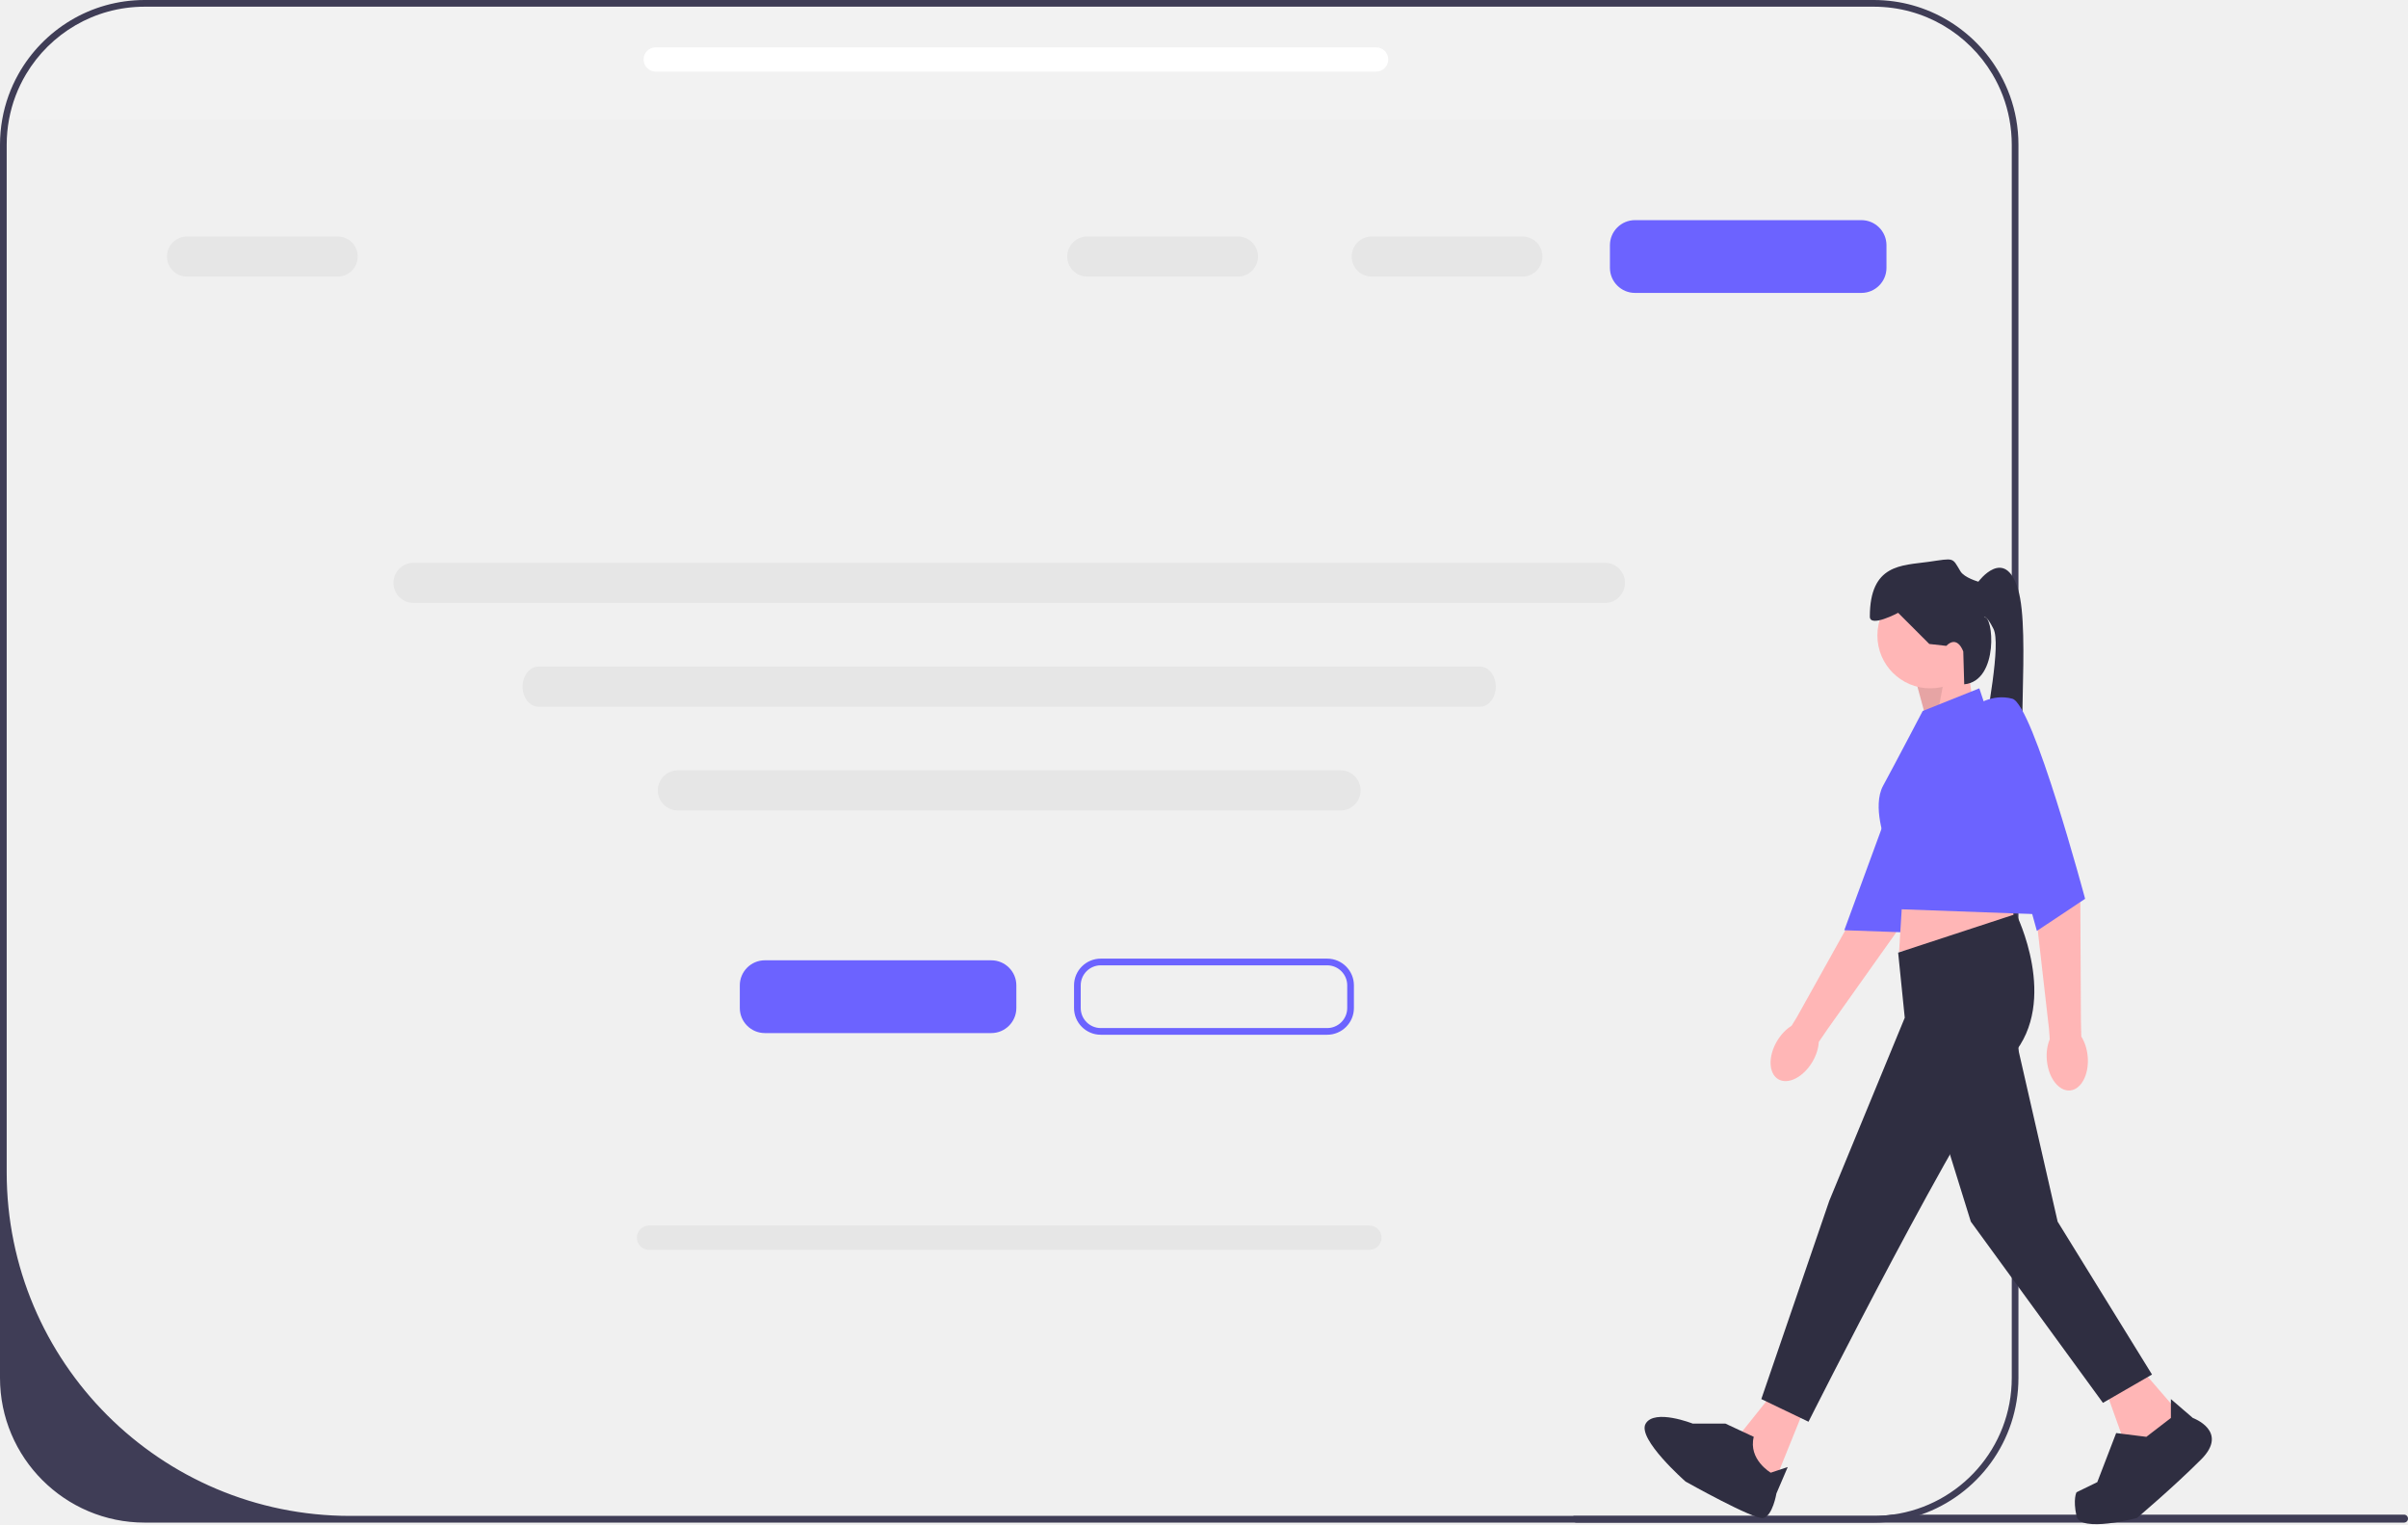
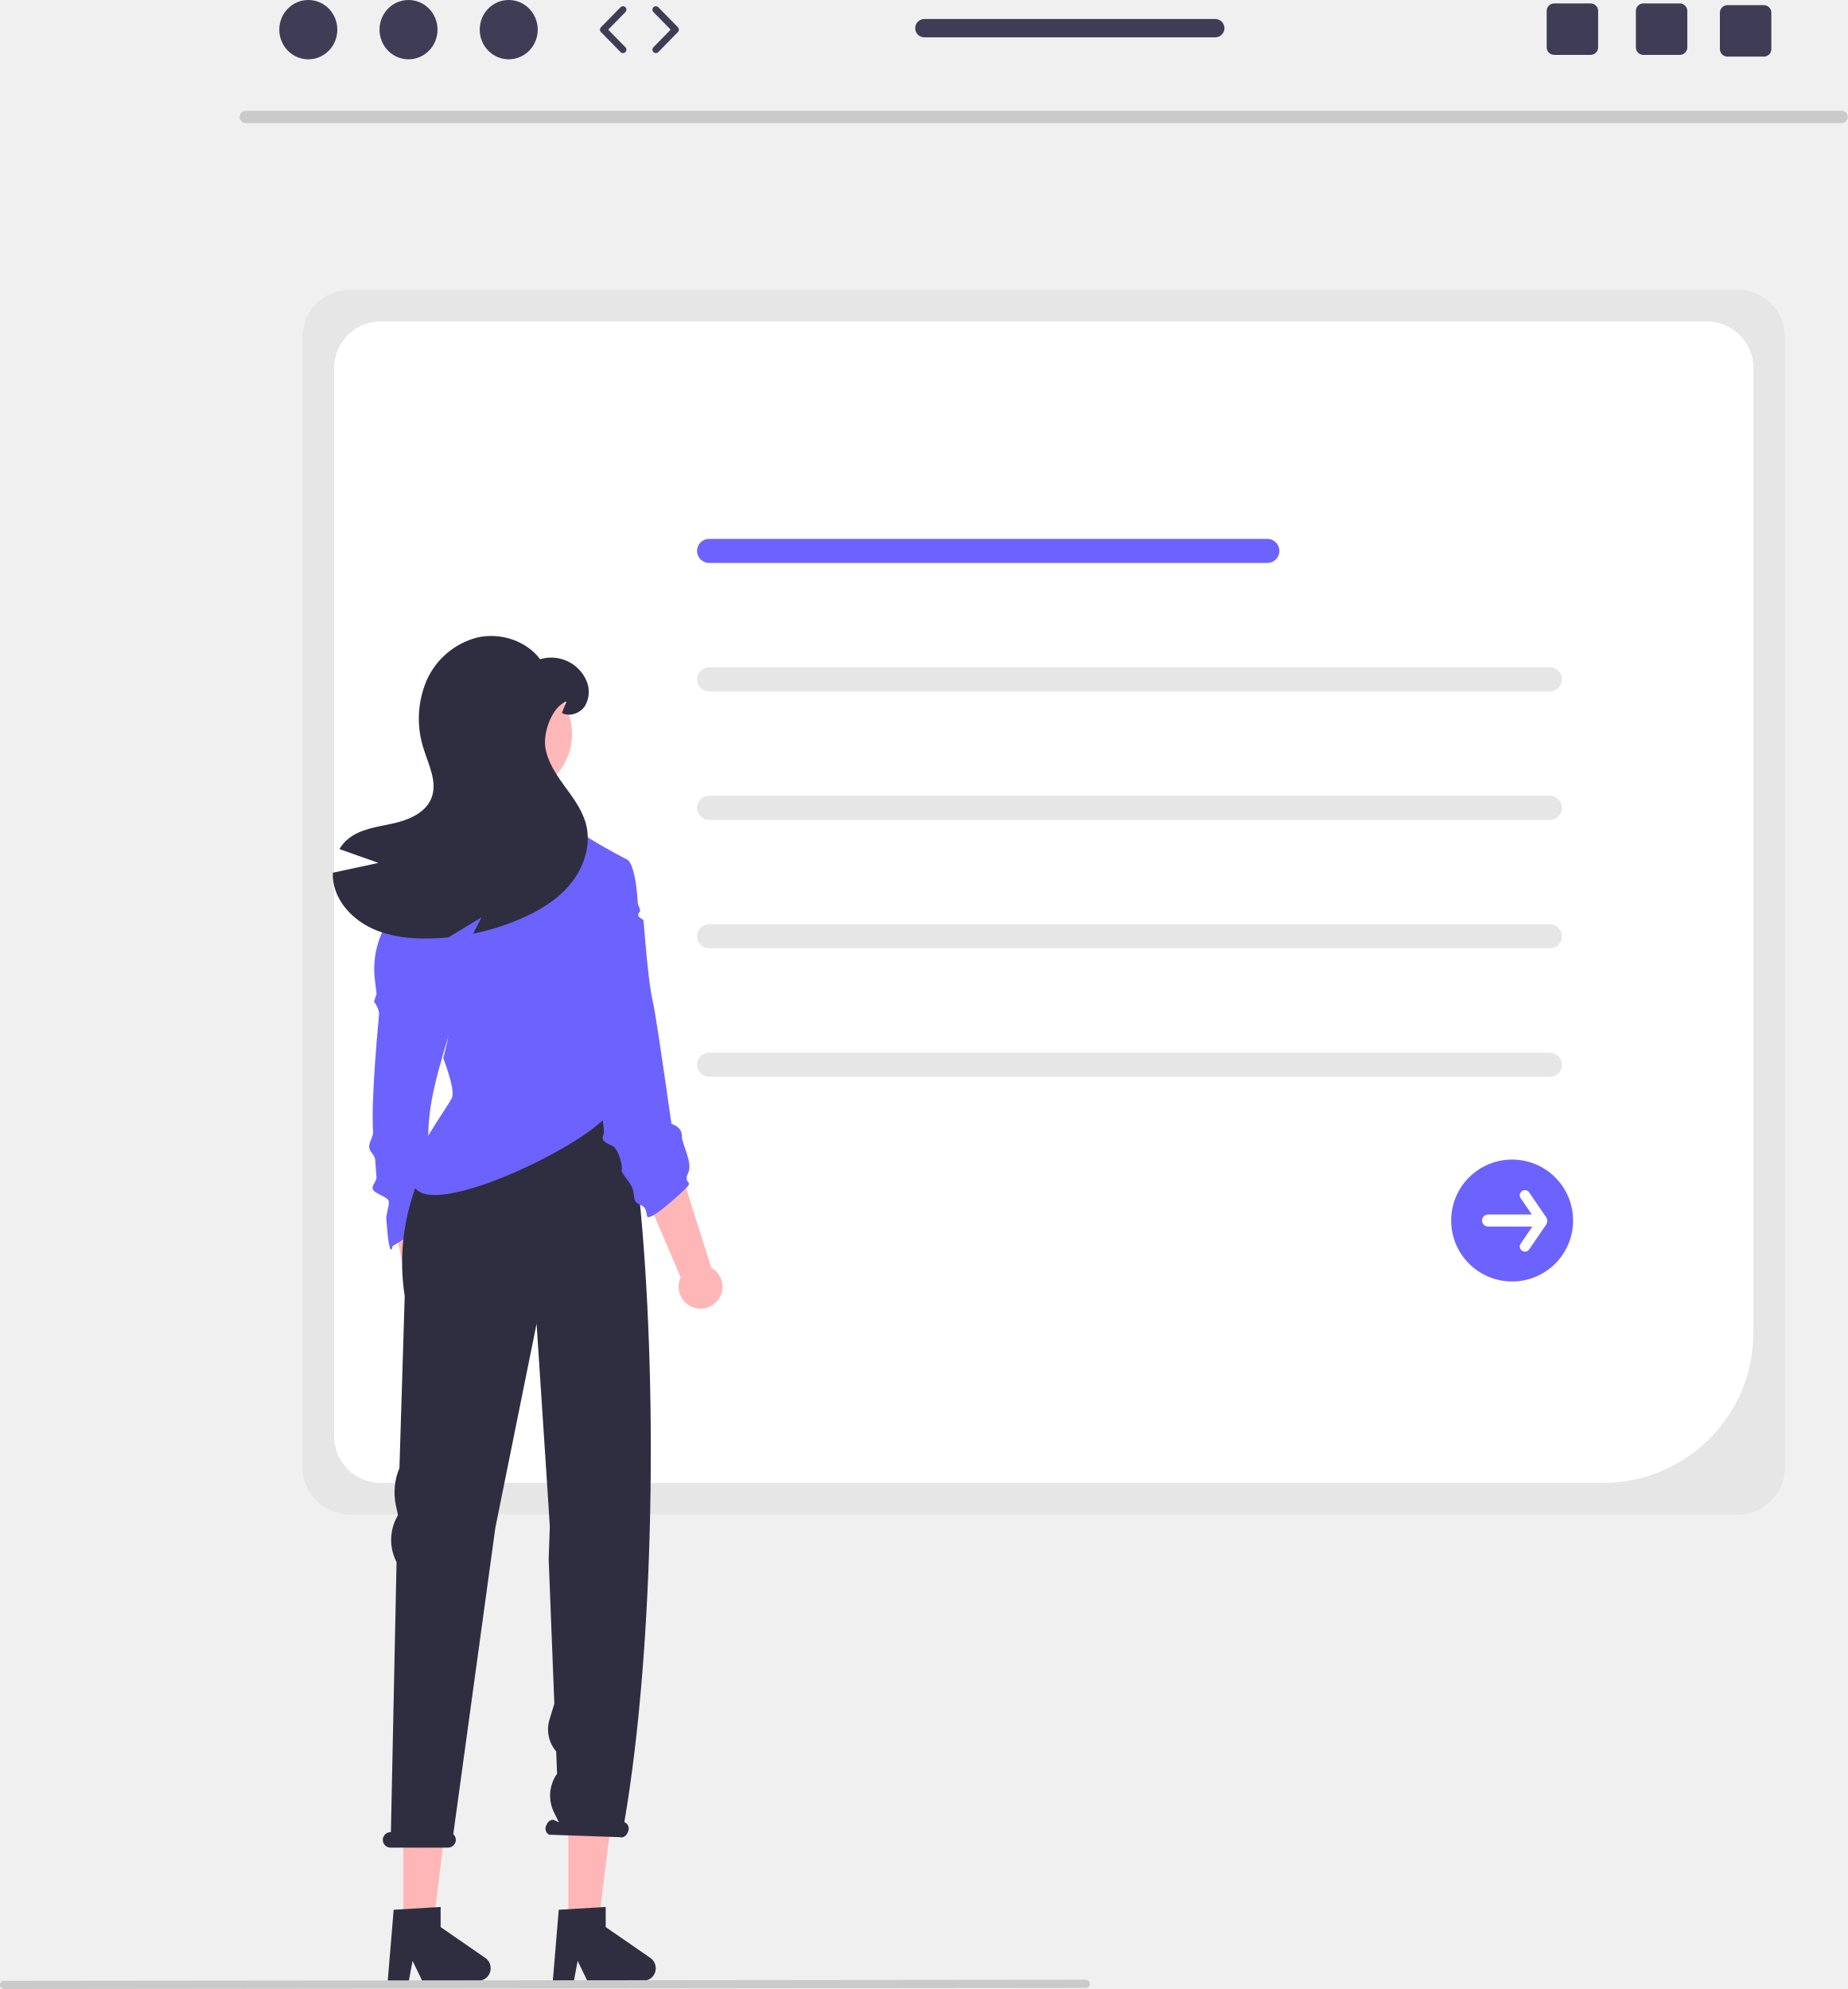
- <svg xmlns="http://www.w3.org/2000/svg" width="719.53" height="455.365" viewBox="0 0 719.53 455.365">
-   <path d="M602.46,35.65H.67c.85-4.82,2.51-9.38,4.83-13.51C12.91,8.94,27.04,0,43.23,0H559.9c16.18,0,30.32,8.94,37.72,22.14,2.32,4.13,3.99,8.69,4.84,13.51Z" fill="#f2f2f2" />
-   <path d="M719.53,453.7c0,.66-.53,1.19-1.19,1.19h-247.29c-.66,0-1.19-.53-1.19-1.19,0-.32,.12-.6,.32-.81h89.72c1.91,0,3.78-.13,5.62-.38h152.82c.66,0,1.19,.53,1.19,1.19Z" fill="#3f3d56" />
-   <path d="M442.218,211.14H160.905c-2.614,0-4.741-2.691-4.741-6s2.127-6,4.741-6H442.218c2.614,0,4.741,2.691,4.741,6s-2.127,6-4.741,6Z" fill="#e6e6e6" />
-   <path d="M602.46,35.65c-.85-4.82-2.52-9.38-4.84-13.51-7.4-13.2-21.54-22.14-37.72-22.14H43.23C27.04,0,12.91,8.94,5.5,22.14c-2.32,4.13-3.98,8.69-4.83,13.51-.44,2.46-.67,4.99-.67,7.58V411.66c0,23.84,19.39,43.23,43.23,43.23H559.9c4.94,0,9.7-.84,14.13-2.38,16.92-5.86,29.1-21.96,29.1-40.85V43.23c0-2.58-.23-5.12-.67-7.58Zm-1.33,376.01c0,20.86-15.5,38.11-35.61,40.85-1.84,.25-3.71,.38-5.62,.38H104.64c-56.69,0-102.64-45.96-102.64-102.65V43.23c0-2.59,.24-5.12,.7-7.58,.9-4.86,2.65-9.41,5.1-13.51C14.99,10.08,28.17,2,43.23,2H559.9c15.06,0,28.24,8.08,35.43,20.14,2.45,4.1,4.2,8.65,5.1,13.51,.46,2.46,.7,4.99,.7,7.58V411.66Z" fill="#3f3d56" />
-   <g>
-     <polygon points="575.926 216.08 572.542 203.672 587.77 198.032 589.462 209.312 575.926 216.08" fill="#ffb6b6" />
-     <polygon points="575.926 216.08 572.542 203.672 581.51 199.889 578.724 214.517 575.926 216.08" isolation="isolate" opacity=".1" />
-     <g>
-       <path d="M531.349,322.417c-2.909-1.73-3.062-6.838-.343-11.409,1.19-2.001,2.734-3.567,4.337-4.55l1.597-2.609,20.202-36.216s8.843-34.156,12.443-38.286c3.6-4.13,8.806-3.157,8.806-3.157l4.617,4.101-16.479,48.377-20.336,28.638-2.725,3.985c-.099,1.878-.739,3.982-1.93,5.983-2.719,4.571-7.282,6.873-10.19,5.142v0Z" fill="#ffb6b6" />
-       <path d="M575.093,212.535s6.426-.248,10.48,4.743-17.185,61.249-17.185,61.249l-17.3-.612,24.005-65.379h0Z" fill="#6c63ff" />
-     </g>
-     <circle cx="576.772" cy="189.854" r="15.792" fill="#ffb6b6" />
-     <polygon points="539.831 419.114 529.115 445.621 522.912 439.417 520.656 427.573 529.679 416.294 539.831 419.114" fill="#ffb6b6" />
-     <polygon points="640.22 409.526 650.936 421.934 645.86 432.085 634.58 430.393 628.941 414.602 640.22 409.526" fill="#ffb6b6" />
-     <polygon points="568.876 261.48 567.466 284.322 602.433 278.118 600.177 264.018 568.876 261.48" fill="#ffb6b6" />
-     <path d="M567.184,284.604l35.249-11.562s12.972,25.943-1.128,42.299-60.91,109.413-60.91,109.413l-14.1-6.768,20.303-59.218,22.559-54.706-1.974-19.457h0Z" fill="#2f2e41" />
-     <polygon points="601.305 305.753 614.841 364.971 643.04 410.654 628.377 419.114 588.898 364.971 575.926 323.236 601.305 305.753" fill="#2f2e41" />
-     <path d="M515.58,425.318h-9.768s-11.397-4.512-14.069,0,11.918,17.308,11.918,17.308c0,0,20.378,11.455,23.198,10.891s3.948-7.332,3.948-7.332l3.384-7.896-5.076,1.692s-6.768-3.948-5.076-10.716l-8.46-3.948h0Z" fill="#2f2e41" />
-     <path d="M648.68,423.626v-5.64l6.557,5.64s10.927,3.948,2.467,12.408c-8.46,8.46-19.175,17.483-19.175,17.483,0,0-16.919,4.512-18.047-.564s0-7.13,0-7.13l6.204-3.022,5.64-14.664,9.024,1.128,7.332-5.64,0-0Z" fill="#2f2e41" />
-     <path d="M581.566,192.956l-5.076-.564-9.306-9.306s-8.46,4.512-8.46,1.128c0-15.792,9.588-15.228,17.484-16.356,7.896-1.128,7.05-1.41,9.588,2.82,1.161,1.934,5.358,3.102,5.358,3.102,0,0,7.896-10.716,11.844,2.256,3.948,12.972-1.128,53.014,2.82,56.398,3.948,3.384-16.21,6.763-14.027-6.488s6.131-33.555,3.875-38.066c-2.256-4.512-2.82-3.384-2.82-3.384,2.796-1.141,4.622,18.964-5.919,19.949l-.285-9.797s-1.692-5.076-5.076-1.692l0-0Z" fill="#2f2e41" />
-     <path d="M574.516,212.414l16.919-6.768,22.559,67.678-46.416-1.691-4.179-20.2s-4.08-10.513-.697-16.717,11.813-22.303,11.813-22.303l0-0Z" fill="#6c63ff" />
-     <g>
-       <path d="M618.543,325.783c-3.372,.29-6.474-3.771-6.93-9.07-.199-2.32,.142-4.492,.871-6.225l-.224-3.051-4.699-41.202s-8.748-33.703-8.231-39.157c.518-5.454,1.335-6.902,1.335-6.902l6.142,.64,14.814,48.913,.173,35.123,.109,4.827c1.014,1.584,1.721,3.666,1.92,5.986,.455,5.299-1.909,9.829-5.281,10.119v0Z" fill="#ffb6b6" />
-       <path d="M590.026,211.004s5.076-3.948,11.28-2.256,21.744,59.782,21.744,59.782l-14.413,9.588-18.611-67.114Z" fill="#6c63ff" />
-     </g>
-   </g>
-   <path d="M296.205,308.64h-67.656c-4.129,0-7.488-3.359-7.488-7.488v-6.767c0-4.129,3.359-7.487,7.488-7.487h67.656c4.129,0,7.488,3.358,7.488,7.487v6.767c0,4.129-3.359,7.488-7.488,7.488Z" fill="#6c63ff" />
-   <path d="M556.205,87.511h-67.656c-4.129,0-7.488-3.359-7.488-7.488v-6.767c0-4.129,3.359-7.487,7.488-7.487h67.656c4.129,0,7.488,3.358,7.488,7.487v6.767c0,4.129-3.359,7.488-7.488,7.488Z" fill="#6c63ff" />
-   <path d="M396.573,309.14h-67.656c-4.405,0-7.988-3.584-7.988-7.988v-6.767c0-4.404,3.583-7.987,7.988-7.987h67.656c4.405,0,7.988,3.583,7.988,7.987v6.767c0,4.404-3.583,7.988-7.988,7.988Zm-67.656-20.742c-3.302,0-5.988,2.686-5.988,5.987v6.767c0,3.302,2.687,5.988,5.988,5.988h67.656c3.302,0,5.988-2.687,5.988-5.988v-6.767c0-3.302-2.687-5.987-5.988-5.987h-67.656Z" fill="#6c63ff" />
-   <path d="M479.561,180.14H123.561c-3.309,0-6-2.691-6-6s2.691-6,6-6H479.561c3.309,0,6,2.691,6,6s-2.691,6-6,6Z" fill="#e6e6e6" />
-   <path d="M100.89,82.64H55.89c-3.309,0-6-2.691-6-6s2.691-6,6-6h45c3.309,0,6,2.691,6,6s-2.691,6-6,6Z" fill="#e6e6e6" />
-   <path d="M369.89,82.64h-45c-3.309,0-6-2.691-6-6s2.691-6,6-6h45c3.309,0,6,2.691,6,6s-2.691,6-6,6Z" fill="#e6e6e6" />
-   <path d="M454.89,82.64h-45c-3.309,0-6-2.691-6-6s2.691-6,6-6h45c3.309,0,6,2.691,6,6s-2.691,6-6,6Z" fill="#e6e6e6" />
-   <path d="M400.561,242.14H202.561c-3.309,0-6-2.691-6-6s2.691-6,6-6h198c3.309,0,6,2.691,6,6s-2.691,6-6,6Z" fill="#e6e6e6" />
-   <path d="M409.189,373.396H193.934c-2.001,0-3.628-1.627-3.628-3.628s1.627-3.628,3.628-3.628h215.256c2.001,0,3.628,1.627,3.628,3.628s-1.627,3.628-3.628,3.628h-0Z" fill="#e6e6e6" />
-   <path d="M411.193,21.396H195.937c-2.001,0-3.628-1.627-3.628-3.628s1.627-3.628,3.628-3.628h215.256c2.001,0,3.628,1.627,3.628,3.628s-1.627,3.628-3.628,3.628h-0Z" fill="#fff" />
+ <svg xmlns="http://www.w3.org/2000/svg" width="538.716" height="579.819" viewBox="0 0 538.716 579.819">
+   <path d="M506.768,441.458H101.832c-7.512-.009-13.6-6.097-13.609-13.609V98.126c.009-7.512,6.097-13.6,13.609-13.609H506.768c7.512,.009,13.6,6.097,13.609,13.609V427.849c-.009,7.512-6.097,13.6-13.609,13.609Z" fill="#e6e6e6" />
+   <path d="M467.423,432.279H111.014c-7.512-.009-13.6-6.097-13.609-13.609V107.313c.009-7.512,6.097-13.6,13.609-13.609H497.588c7.512,.009,13.6,6.097,13.609,13.609V388.504c-.027,24.164-19.61,43.747-43.774,43.774Z" fill="#fff" />
+   <path d="M369.483,164.107H206.729c-1.938,0-3.51-1.571-3.51-3.51s1.571-3.51,3.51-3.51h162.753c1.938,0,3.51,1.571,3.51,3.51s-1.571,3.51-3.51,3.51Z" fill="#6c63ff" />
+   <path d="M451.871,201.554H206.729c-1.938,0-3.51-1.571-3.51-3.51s1.571-3.51,3.51-3.51h245.142c1.938,0,3.51,1.571,3.51,3.51s-1.571,3.51-3.51,3.51Z" fill="#e6e6e6" />
+   <path d="M451.871,239.001H206.729c-1.938,0-3.51-1.571-3.51-3.51s1.571-3.51,3.51-3.51h245.142c1.938,0,3.51,1.571,3.51,3.51s-1.571,3.51-3.51,3.51Z" fill="#e6e6e6" />
+   <path d="M451.871,276.448H206.729c-1.938,0-3.51-1.571-3.51-3.51s1.571-3.51,3.51-3.51h245.142c1.938,0,3.51,1.571,3.51,3.51s-1.571,3.51-3.51,3.51Z" fill="#e6e6e6" />
+   <path d="M451.871,313.895H206.729c-1.938,0-3.51-1.571-3.51-3.51s1.571-3.51,3.51-3.51h245.142c1.938,0,3.51,1.571,3.51,3.51s-1.571,3.51-3.51,3.51Z" fill="#e6e6e6" />
+   <path d="M440.847,373.569c-9.815,0-17.772-7.957-17.772-17.772s7.957-17.772,17.772-17.772c9.815,0,17.772,7.957,17.772,17.772h0c-0,9.815-7.957,17.772-17.772,17.772Z" fill="#6c63ff" />
+   <path d="M450.845,354.953l-5.038-7.354c-.465-.682-1.394-.858-2.076-.394-.682,.465-.858,1.394-.394,2.076l.004,.006,3.258,4.756h-12.765c-.968-.003-1.755,.78-1.758,1.748s.78,1.755,1.748,1.758h12.936l-3.419,4.99c-.464,.683-.286,1.612,.397,2.075,.679,.461,1.602,.288,2.068-.386l5.038-7.354c.334-.597,.334-1.325,0-1.922Z" fill="#fff" />
+   <path d="M536.947,35.893H71.654c-.998-.021-1.789-.847-1.768-1.845,.021-.968,.8-1.747,1.768-1.768h465.293c.998,.021,1.789,.847,1.768,1.845-.021,.968-.8,1.747-1.768,1.768Z" fill="#cacaca" />
+   <path d="M129.883,392.036c2.69-2.251,3.047-6.257,.796-8.947-.24-.287-.505-.552-.792-.792l-3.853-33.295-12.234,2.833,6.799,31.561c-2.082,2.847-1.461,6.843,1.386,8.924,2.382,1.742,5.647,1.624,7.898-.284Z" fill="#ffb6b6" />
+   <path d="M128.619,354.431l-14.164,8.836s-.862,5.179-1.836-7.836c-.102-1.359,.846-3.725,.742-5.12-.118-1.573-4.623-2.289-4.742-3.88-.085-1.133,1.218-2.141,1.134-3.271-.127-1.712-.254-3.414-.378-5.088-.104-1.401-1.656-2.289-1.756-3.641-.101-1.363,1.25-3.19,1.155-4.482-.714-9.688,1.755-34.063,1.755-34.559-.191-1.244-.71-2.415-1.505-3.392l.756-2.261-.5-4.242c-.657-5.575,.515-11.212,3.339-16.063h0l3.597-2.355,16.598,27.917c-6.985,24.158-11.544,33.647-4.195,59.438Z" fill="#6c63ff" />
+   <polygon points="117.567 562.585 126.135 562.585 130.213 529.536 117.567 529.536 117.567 562.585" fill="#ffb6b6" />
+   <path d="M114.771,556.717l13.689-.817v5.865l13.014,8.988c1.665,1.15,2.083,3.431,.933,5.096-.684,.991-1.811,1.582-3.015,1.582h-16.297l-2.809-5.801-1.097,5.801h-6.145l1.726-20.714Z" fill="#2f2e41" />
+   <polygon points="165.696 562.585 174.264 562.585 178.341 529.536 165.696 529.536 165.696 562.585" fill="#ffb6b6" />
+   <path d="M162.899,556.717l13.689-.817v5.865l13.014,8.988c1.665,1.15,2.083,3.431,.933,5.096-.684,.991-1.811,1.582-3.015,1.582h-16.297l-2.809-5.801-1.097,5.801h-6.145l1.726-20.714Z" fill="#2f2e41" />
+   <path d="M113.93,534.086h.033l1.648-78.705c-2.166-4.178-2.097-9.162,.184-13.278l.236-.427-.612-2.835c-.786-3.643-.425-7.44,1.032-10.87l1.537-50.125c-5.492-35.593,20.681-58.805,20.681-58.805h39.208l8.417,28.92c5.565,54.215,4.555,132.014-4.275,183.198l.241,.122c.948,.529,1.314,1.71,.831,2.682-.408,1.182-1.441,1.898-2.308,1.599l-20.706-.72c-.949-.529-1.314-1.71-.831-2.682,.408-1.182,1.441-1.898,2.308-1.599l1.408,.712-1.453-2.957c-1.782-3.627-1.437-7.938,.898-11.236h0l-.254-6.51h0c-2.201-2.578-2.933-6.102-1.94-9.343l1.397-4.559-1.65-42.217,.333-9.471-.686-10.745-3.174-48.331-12.014,59.433-12.271,89.347c.601,.542,.864,1.364,.69,2.154-.261,1.06-1.221,1.798-2.312,1.776h-16.656c-1.253-.001-2.268-1.018-2.267-2.271,0-.203,.028-.406,.082-.601,.289-.995,1.209-1.674,2.245-1.656Z" fill="#2f2e41" />
+   <path d="M209.21,379.098c2.214-2.721,1.802-6.722-.919-8.935-.29-.236-.601-.446-.928-.627l-10.109-31.956-11.473,5.106,12.672,29.694c-1.503,3.191-.135,6.996,3.056,8.498,2.67,1.257,5.853,.522,7.701-1.779h-0Z" fill="#ffb6b6" />
+   <path d="M167.612,277.507s11.53,40.802,11.008,44.924c-1.077,8.5-54.06,34.627-58,23l.494-3.822c-1.991-3.981,10.154-19.781,10.744-21.848,.749-2.643-2.643-11.319-2.643-11.319,0,0,2.344-7.921,1.97-12.825-.381-4.904-1.512-4.148-5.66-7.172-4.148-3.017-10.938-16.972-10.938-16.972,0,0,3.017-13.581,3.017-16.223s12.395-7.144,13.9-8.649c.655-.874,1.207-1.822,1.644-2.823,.305-.61,.111-2.025,.437-2.726,.208-.458,.936-.173,1.151-.645,.208-.458,.028-.985,.236-1.436,.271-.596,.922-1.117,1.179-1.678,1.179-2.58,2.185-4.682,2.497-4.682,.749,0,24.9,3.399,24.9,3.399,1.314,2.033,2.829,3.929,4.522,5.66,2.643,2.636,15.009,9.051,15.009,9.051l-15.467,26.787Z" fill="#6c63ff" />
+   <path d="M200.223,346.15c-1.887,1.887-11.222,10.549-11.604,8.28-.375-2.261-.578-2.531-2.09-3.28-1.512-.756-1.512-1.131-1.887-3.773-.375-2.643-3.773-5.285-3.392-6.416,.375-1.131,.025,.308,.025-.83,0-1.131-1.131-5.278-2.643-6.034-1.505-.756-3.773-1.505-2.636-3.392,1.131-1.887-10.647-58.484-10.647-58.484l10.563-20.745,7.165-.756s2.177,1.246,2.859,12.477c.035,.569,.655,1.613,.681,2.234,.022,.516-.549,.602-.533,1.155,.003,.118,.007,.237,.01,.357,.014,.551,1.501,.956,1.523,1.487,.04,.949,.624,7.005,.687,7.895,.071,1.003,.155,1.97,.251,2.899,1.043,10.121,1.416,10.976,2.062,14.206,1,5,5.145,34.202,5.145,34.202,0,0,3.017,.749,3.017,3.392s3.328,7.954,1.823,10.971c-1.512,3.024,1.505,2.268-.381,4.155Z" fill="#6c63ff" />
+   <circle cx="148.875" cy="213.942" r="17.894" fill="#ffb8b8" />
+   <path d="M110.315,251.548c-3.787-1.342-7.573-2.686-11.36-4.033,.653-1.095,1.484-2.073,2.459-2.894,3.605-3.01,8.581-3.554,13.159-4.57,4.585-1.016,9.561-3.097,11.236-7.479,1.741-4.556-.783-9.474-2.249-14.116-2.164-6.512-1.901-13.586,.74-19.919,2.735-6.34,8.268-11.044,14.965-12.723,6.63-1.473,14.123,.928,18.2,6.354,5.436-1.631,11.233,1.053,13.507,6.253,1.049,2.389,.887,5.136-.435,7.385-1.415,2.14-4.439,3.235-6.717,2.046l1.32-3.351c-4.084,1.385-6.739,8.77-6.188,13.05,.544,4.273,3.039,8.016,5.571,11.505s5.23,7.015,6.318,11.186c1.567,5.999-.551,12.557-4.468,17.366s-9.437,8.074-15.153,10.475c-4.279,1.799-8.725,3.169-13.275,4.091,.812-1.581,1.618-3.163,2.43-4.744l-9.64,5.832c-1.864,.181-3.743,.29-5.622,.326-5.469,.094-11.048-.479-16.053-2.662-5.012-2.191-9.416-6.159-11.229-11.316-.581-1.668-.857-3.428-.812-5.194,4.432-.958,8.864-1.913,13.296-2.865Z" fill="#2f2e41" />
+   <path d="M283.233,578.794h-33.187l-.143-.259c-.424-.77-.834-1.585-1.217-2.423-3.418-7.318-4.863-15.688-6.138-23.073l-.96-5.566c-.323-1.871,.932-3.648,2.803-3.971,.916-.158,1.856,.062,2.607,.609,5.043,3.67,10.089,7.336,15.136,10.999,1.911,1.391,4.094,3,6.184,4.739,.202-.979,.413-1.962,.624-2.931,.404-1.856,2.235-3.033,4.091-2.63,.908,.198,1.698,.755,2.189,1.544l3.883,6.238c2.832,4.556,5.332,9.045,4.822,13.887,.003,.059-.002,.118-.013,.176-.102,.795-.291,1.577-.563,2.331l-.119,.33Z" fill="#f0f0f0" />
+   <path d="M316.542,579.511l-315.358,.307c-.658-.003-1.188-.539-1.184-1.197,.003-.653,.532-1.181,1.184-1.184l315.358-.307c.658,.003,1.188,.539,1.184,1.197-.003,.653-.532,1.181-1.184,1.184Z" fill="#cacaca" />
+   <ellipse cx="89.885" cy="8.645" rx="8.457" ry="8.645" fill="#3f3d56" />
+   <ellipse cx="119.099" cy="8.645" rx="8.457" ry="8.645" fill="#3f3d56" />
+   <ellipse cx="148.313" cy="8.645" rx="8.457" ry="8.645" fill="#3f3d56" />
+   <path d="M181.624,15.478c-.26,0-.519-.101-.715-.301l-5.706-5.833c-.38-.389-.38-1.01,0-1.398l5.706-5.833c.387-.395,1.021-.401,1.414-.016,.395,.386,.402,1.02,.016,1.414l-5.022,5.133,5.022,5.134c.386,.395,.379,1.028-.016,1.414-.194,.19-.447,.285-.699,.285Z" fill="#3f3d56" />
+   <path d="M191.213,15.478c-.252,0-.505-.095-.699-.285-.395-.386-.402-1.019-.016-1.414l5.021-5.134-5.021-5.133c-.386-.395-.379-1.028,.016-1.414,.394-.387,1.028-.379,1.414,.016l5.706,5.833c.38,.389,.38,1.01,0,1.398l-5.706,5.833c-.196,.2-.455,.301-.715,.301Z" fill="#3f3d56" />
+   <path d="M489.723,1.001h-10.61c-1.21,0-2.19,.98-2.19,2.19V13.811c0,1.21,.98,2.19,2.19,2.19h10.61c1.21,0,2.2-.98,2.2-2.19V3.191c0-1.21-.99-2.19-2.2-2.19Z" fill="#3f3d56" />
+   <path d="M463.723,1.001h-10.61c-1.21,0-2.19,.98-2.19,2.19V13.811c0,1.21,.98,2.19,2.19,2.19h10.61c1.21,0,2.2-.98,2.2-2.19V3.191c0-1.21-.99-2.19-2.2-2.19Z" fill="#3f3d56" />
+   <path d="M514.223,1.501h-10.61c-1.21,0-2.19,.98-2.19,2.19V14.311c0,1.21,.98,2.19,2.19,2.19h10.61c1.21,0,2.2-.98,2.2-2.19V3.691c0-1.21-.99-2.19-2.2-2.19Z" fill="#3f3d56" />
+   <path d="M354.301,5.541h-84.81c-1.48,0-2.67,1.2-2.67,2.67s1.19,2.67,2.67,2.67h84.81c1.47,0,2.67-1.2,2.67-2.67s-1.2-2.67-2.67-2.67Z" fill="#3f3d56" />
</svg>
